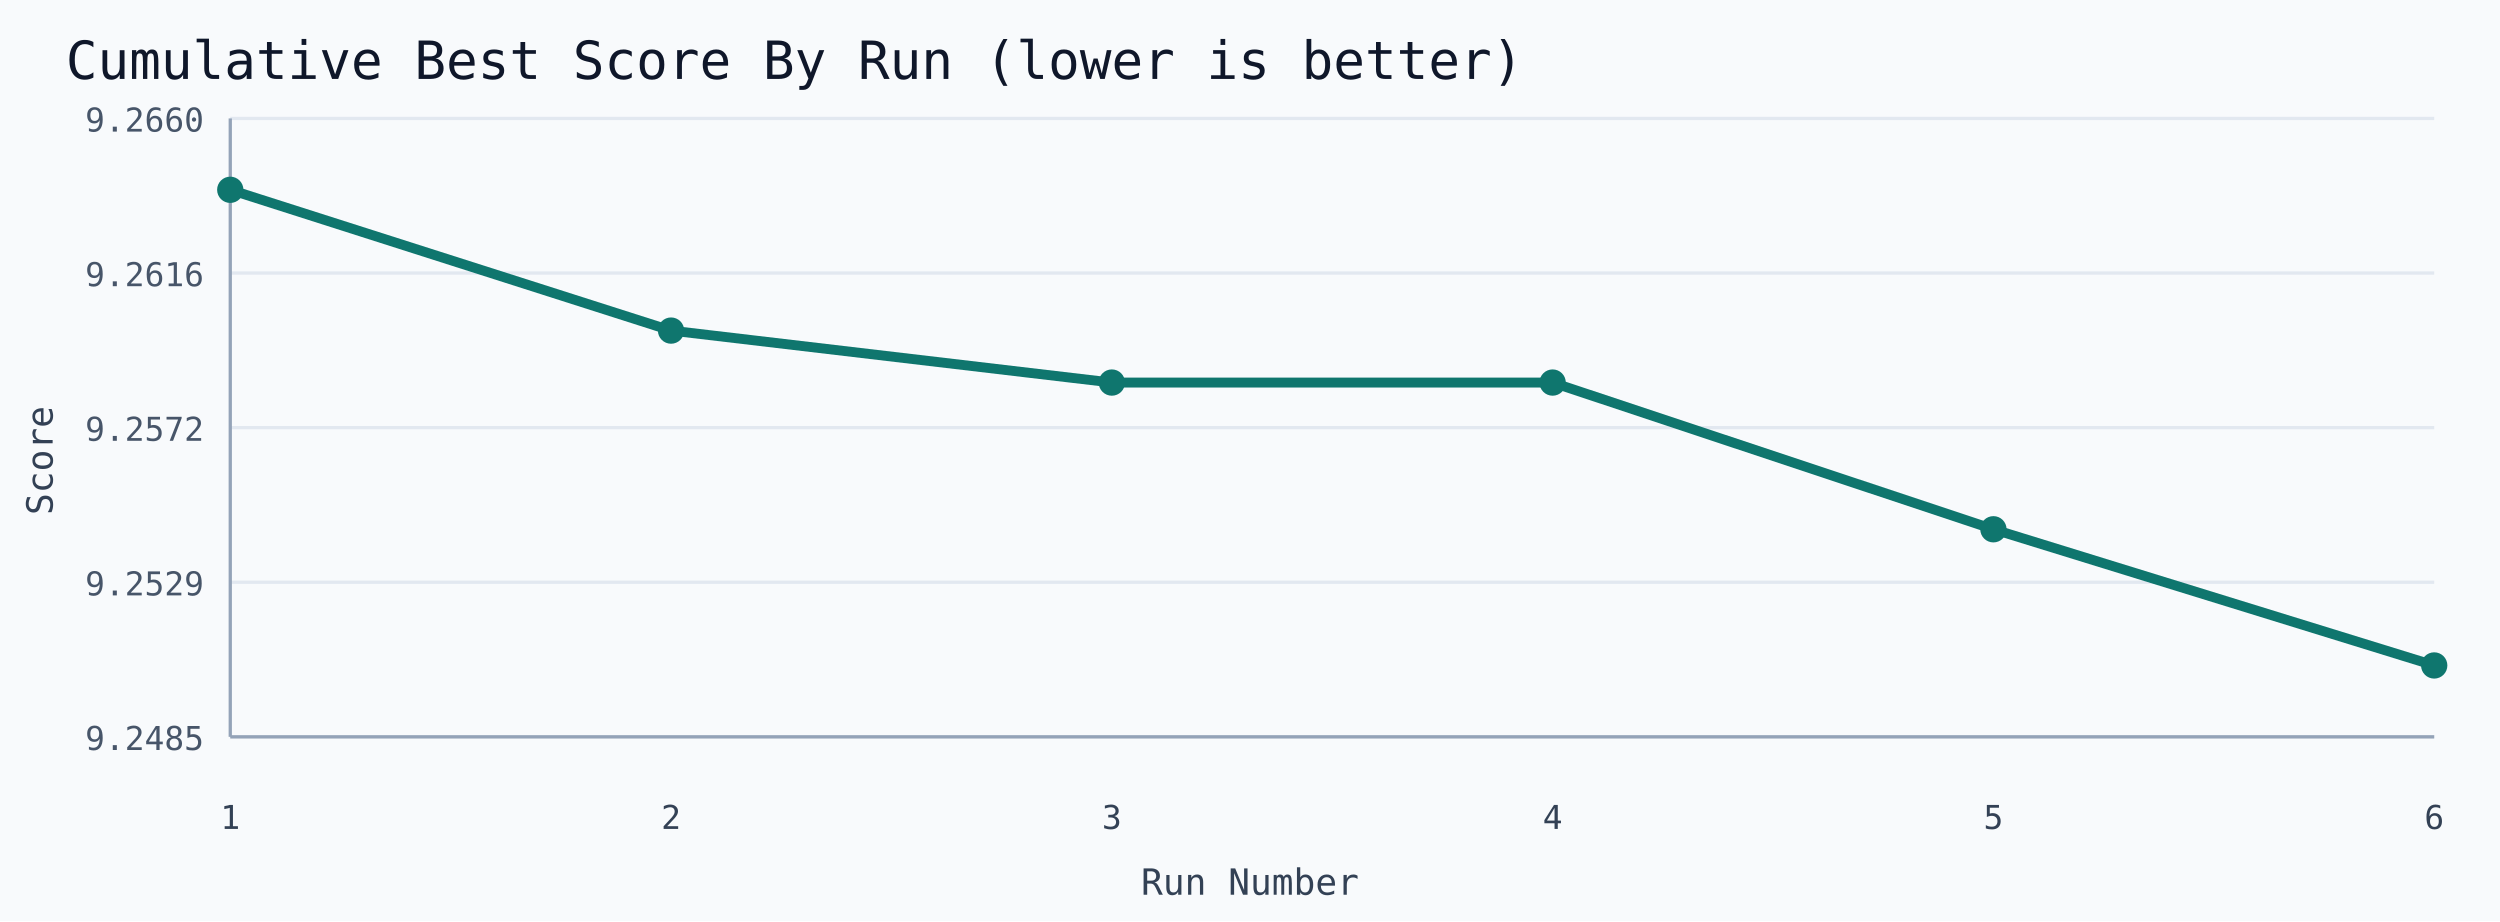
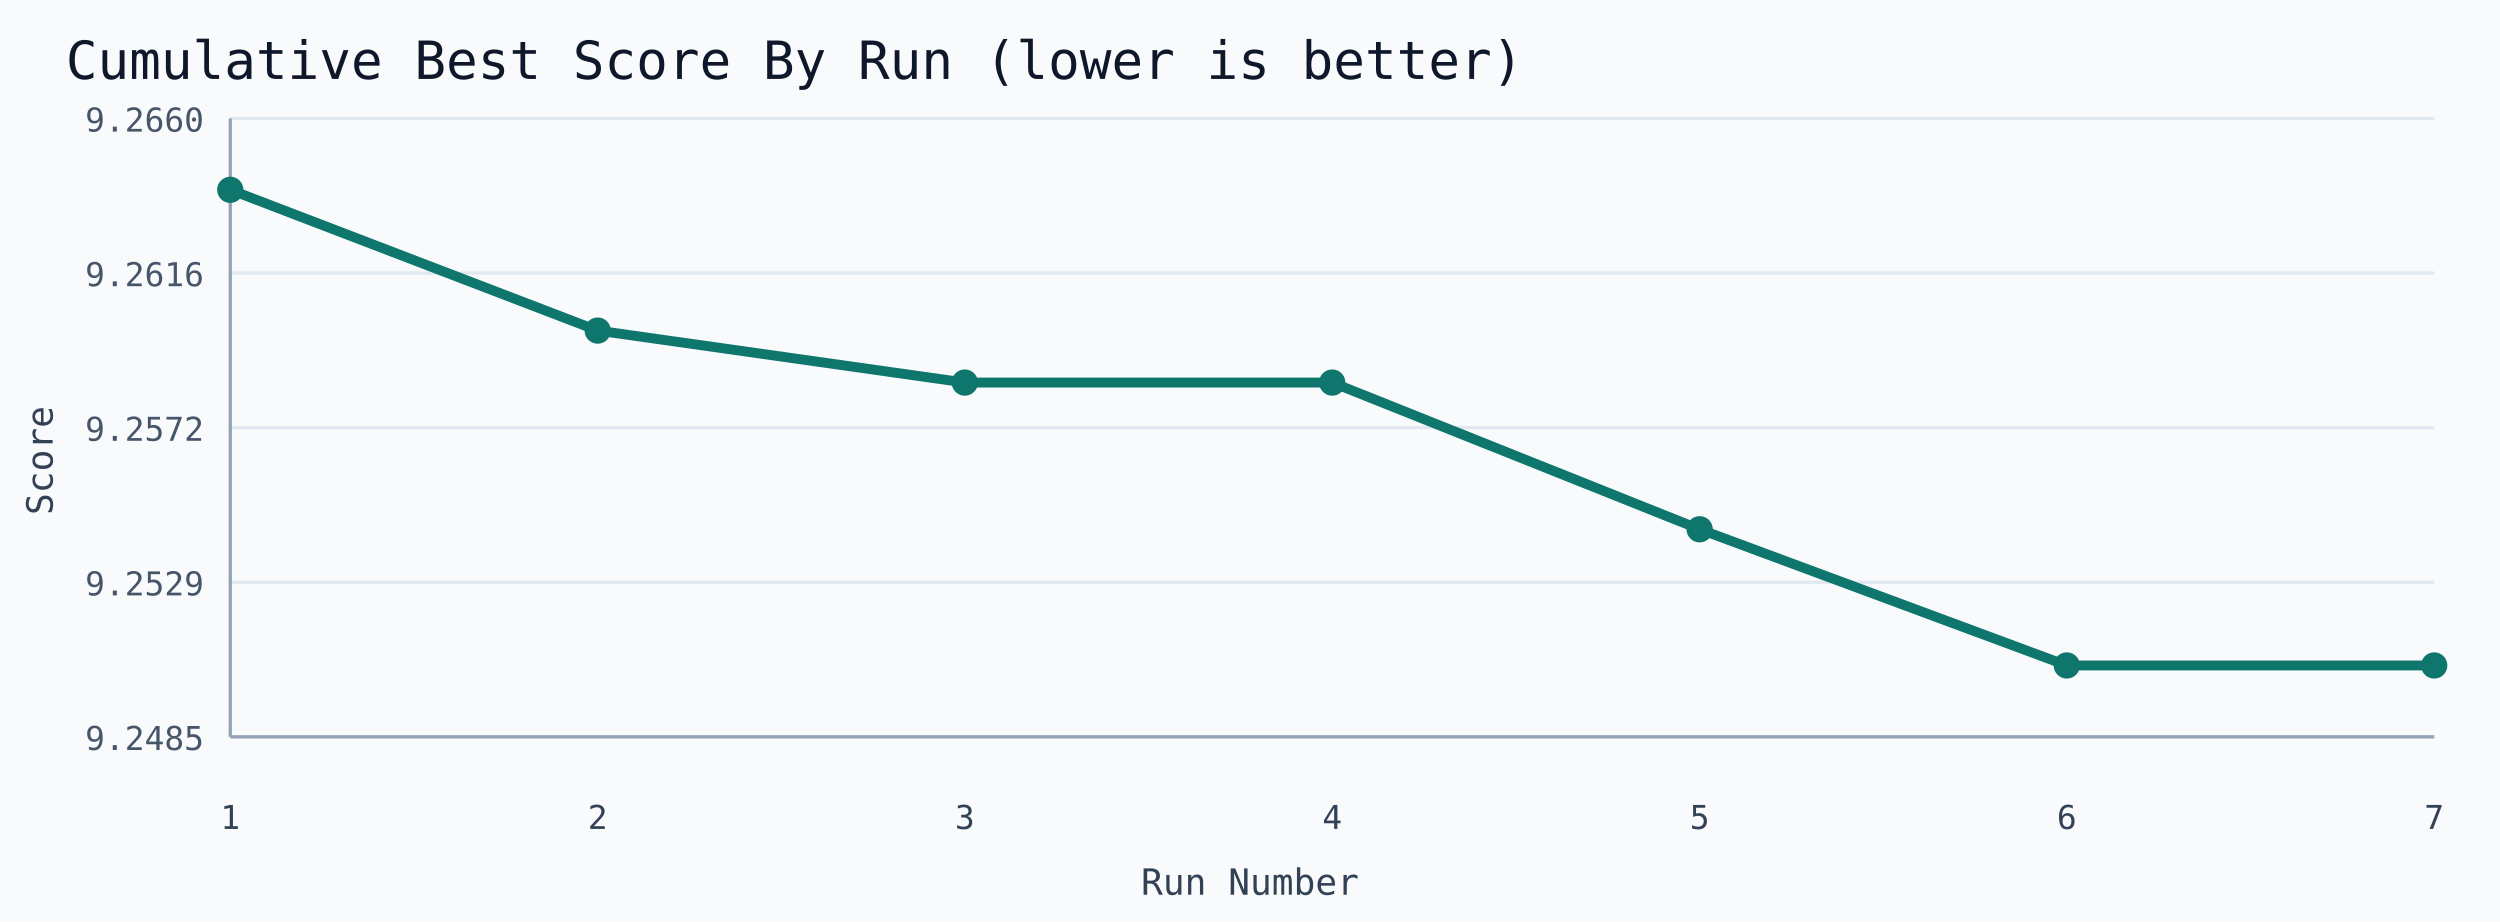
<svg xmlns="http://www.w3.org/2000/svg" width="760" height="280" viewBox="0 0 760 280">
  <rect width="100%" height="100%" fill="#f8fafc" />
  <text x="20" y="24" font-family="monospace" font-size="16" fill="#0f172a">Cumulative Best Score By Run (lower is better)</text>
  <line x1="70" y1="36.0" x2="740" y2="36.0" stroke="#e2e8f0" />
  <text x="62" y="40.0" text-anchor="end" font-family="monospace" font-size="10" fill="#475569">9.2660</text>
  <line x1="70" y1="83.0" x2="740" y2="83.0" stroke="#e2e8f0" />
  <text x="62" y="87.0" text-anchor="end" font-family="monospace" font-size="10" fill="#475569">9.2616</text>
  <line x1="70" y1="130.0" x2="740" y2="130.0" stroke="#e2e8f0" />
  <text x="62" y="134.0" text-anchor="end" font-family="monospace" font-size="10" fill="#475569">9.2572</text>
  <line x1="70" y1="177.0" x2="740" y2="177.0" stroke="#e2e8f0" />
  <text x="62" y="181.0" text-anchor="end" font-family="monospace" font-size="10" fill="#475569">9.2529</text>
  <line x1="70" y1="224.0" x2="740" y2="224.0" stroke="#e2e8f0" />
  <text x="62" y="228.0" text-anchor="end" font-family="monospace" font-size="10" fill="#475569">9.2485</text>
  <line x1="70" y1="224" x2="740" y2="224" stroke="#94a3b8" />
  <line x1="70" y1="36" x2="70" y2="224" stroke="#94a3b8" />
-   <polyline fill="none" stroke="#0f766e" stroke-width="3" points="70.0,57.7 204.0,100.5 338.0,116.3 472.0,116.3 606.0,160.9 740.0,202.3" />
+   <polyline fill="none" stroke="#0f766e" stroke-width="3" points="70.0,57.7 181.7,100.5 293.3,116.3 405.0,116.3 516.7,160.9 628.3,202.3 740.0,202.3" />
  <circle cx="70.0" cy="57.7" r="4" fill="#0f766e" />
  <text x="70.0" y="252" text-anchor="middle" font-family="monospace" font-size="10" fill="#334155">1</text>
-   <circle cx="204.0" cy="100.5" r="4" fill="#0f766e" />
-   <text x="204.0" y="252" text-anchor="middle" font-family="monospace" font-size="10" fill="#334155">2</text>
-   <circle cx="338.0" cy="116.3" r="4" fill="#0f766e" />
-   <text x="338.0" y="252" text-anchor="middle" font-family="monospace" font-size="10" fill="#334155">3</text>
-   <circle cx="472.0" cy="116.3" r="4" fill="#0f766e" />
-   <text x="472.0" y="252" text-anchor="middle" font-family="monospace" font-size="10" fill="#334155">4</text>
-   <circle cx="606.0" cy="160.9" r="4" fill="#0f766e" />
-   <text x="606.0" y="252" text-anchor="middle" font-family="monospace" font-size="10" fill="#334155">5</text>
+   <circle cx="181.7" cy="100.5" r="4" fill="#0f766e" />
+   <text x="181.7" y="252" text-anchor="middle" font-family="monospace" font-size="10" fill="#334155">2</text>
+   <circle cx="293.3" cy="116.3" r="4" fill="#0f766e" />
+   <text x="293.3" y="252" text-anchor="middle" font-family="monospace" font-size="10" fill="#334155">3</text>
+   <circle cx="405.0" cy="116.3" r="4" fill="#0f766e" />
+   <text x="405.0" y="252" text-anchor="middle" font-family="monospace" font-size="10" fill="#334155">4</text>
+   <circle cx="516.7" cy="160.9" r="4" fill="#0f766e" />
+   <text x="516.7" y="252" text-anchor="middle" font-family="monospace" font-size="10" fill="#334155">5</text>
+   <circle cx="628.3" cy="202.3" r="4" fill="#0f766e" />
+   <text x="628.3" y="252" text-anchor="middle" font-family="monospace" font-size="10" fill="#334155">6</text>
  <circle cx="740.0" cy="202.3" r="4" fill="#0f766e" />
-   <text x="740.0" y="252" text-anchor="middle" font-family="monospace" font-size="10" fill="#334155">6</text>
+   <text x="740.0" y="252" text-anchor="middle" font-family="monospace" font-size="10" fill="#334155">7</text>
  <text x="380.0" y="272" text-anchor="middle" font-family="monospace" font-size="11" fill="#334155">Run Number</text>
  <text x="16" y="140.0" text-anchor="middle" font-family="monospace" font-size="11" fill="#334155" transform="rotate(-90 16 140.0)">Score</text>
</svg>
